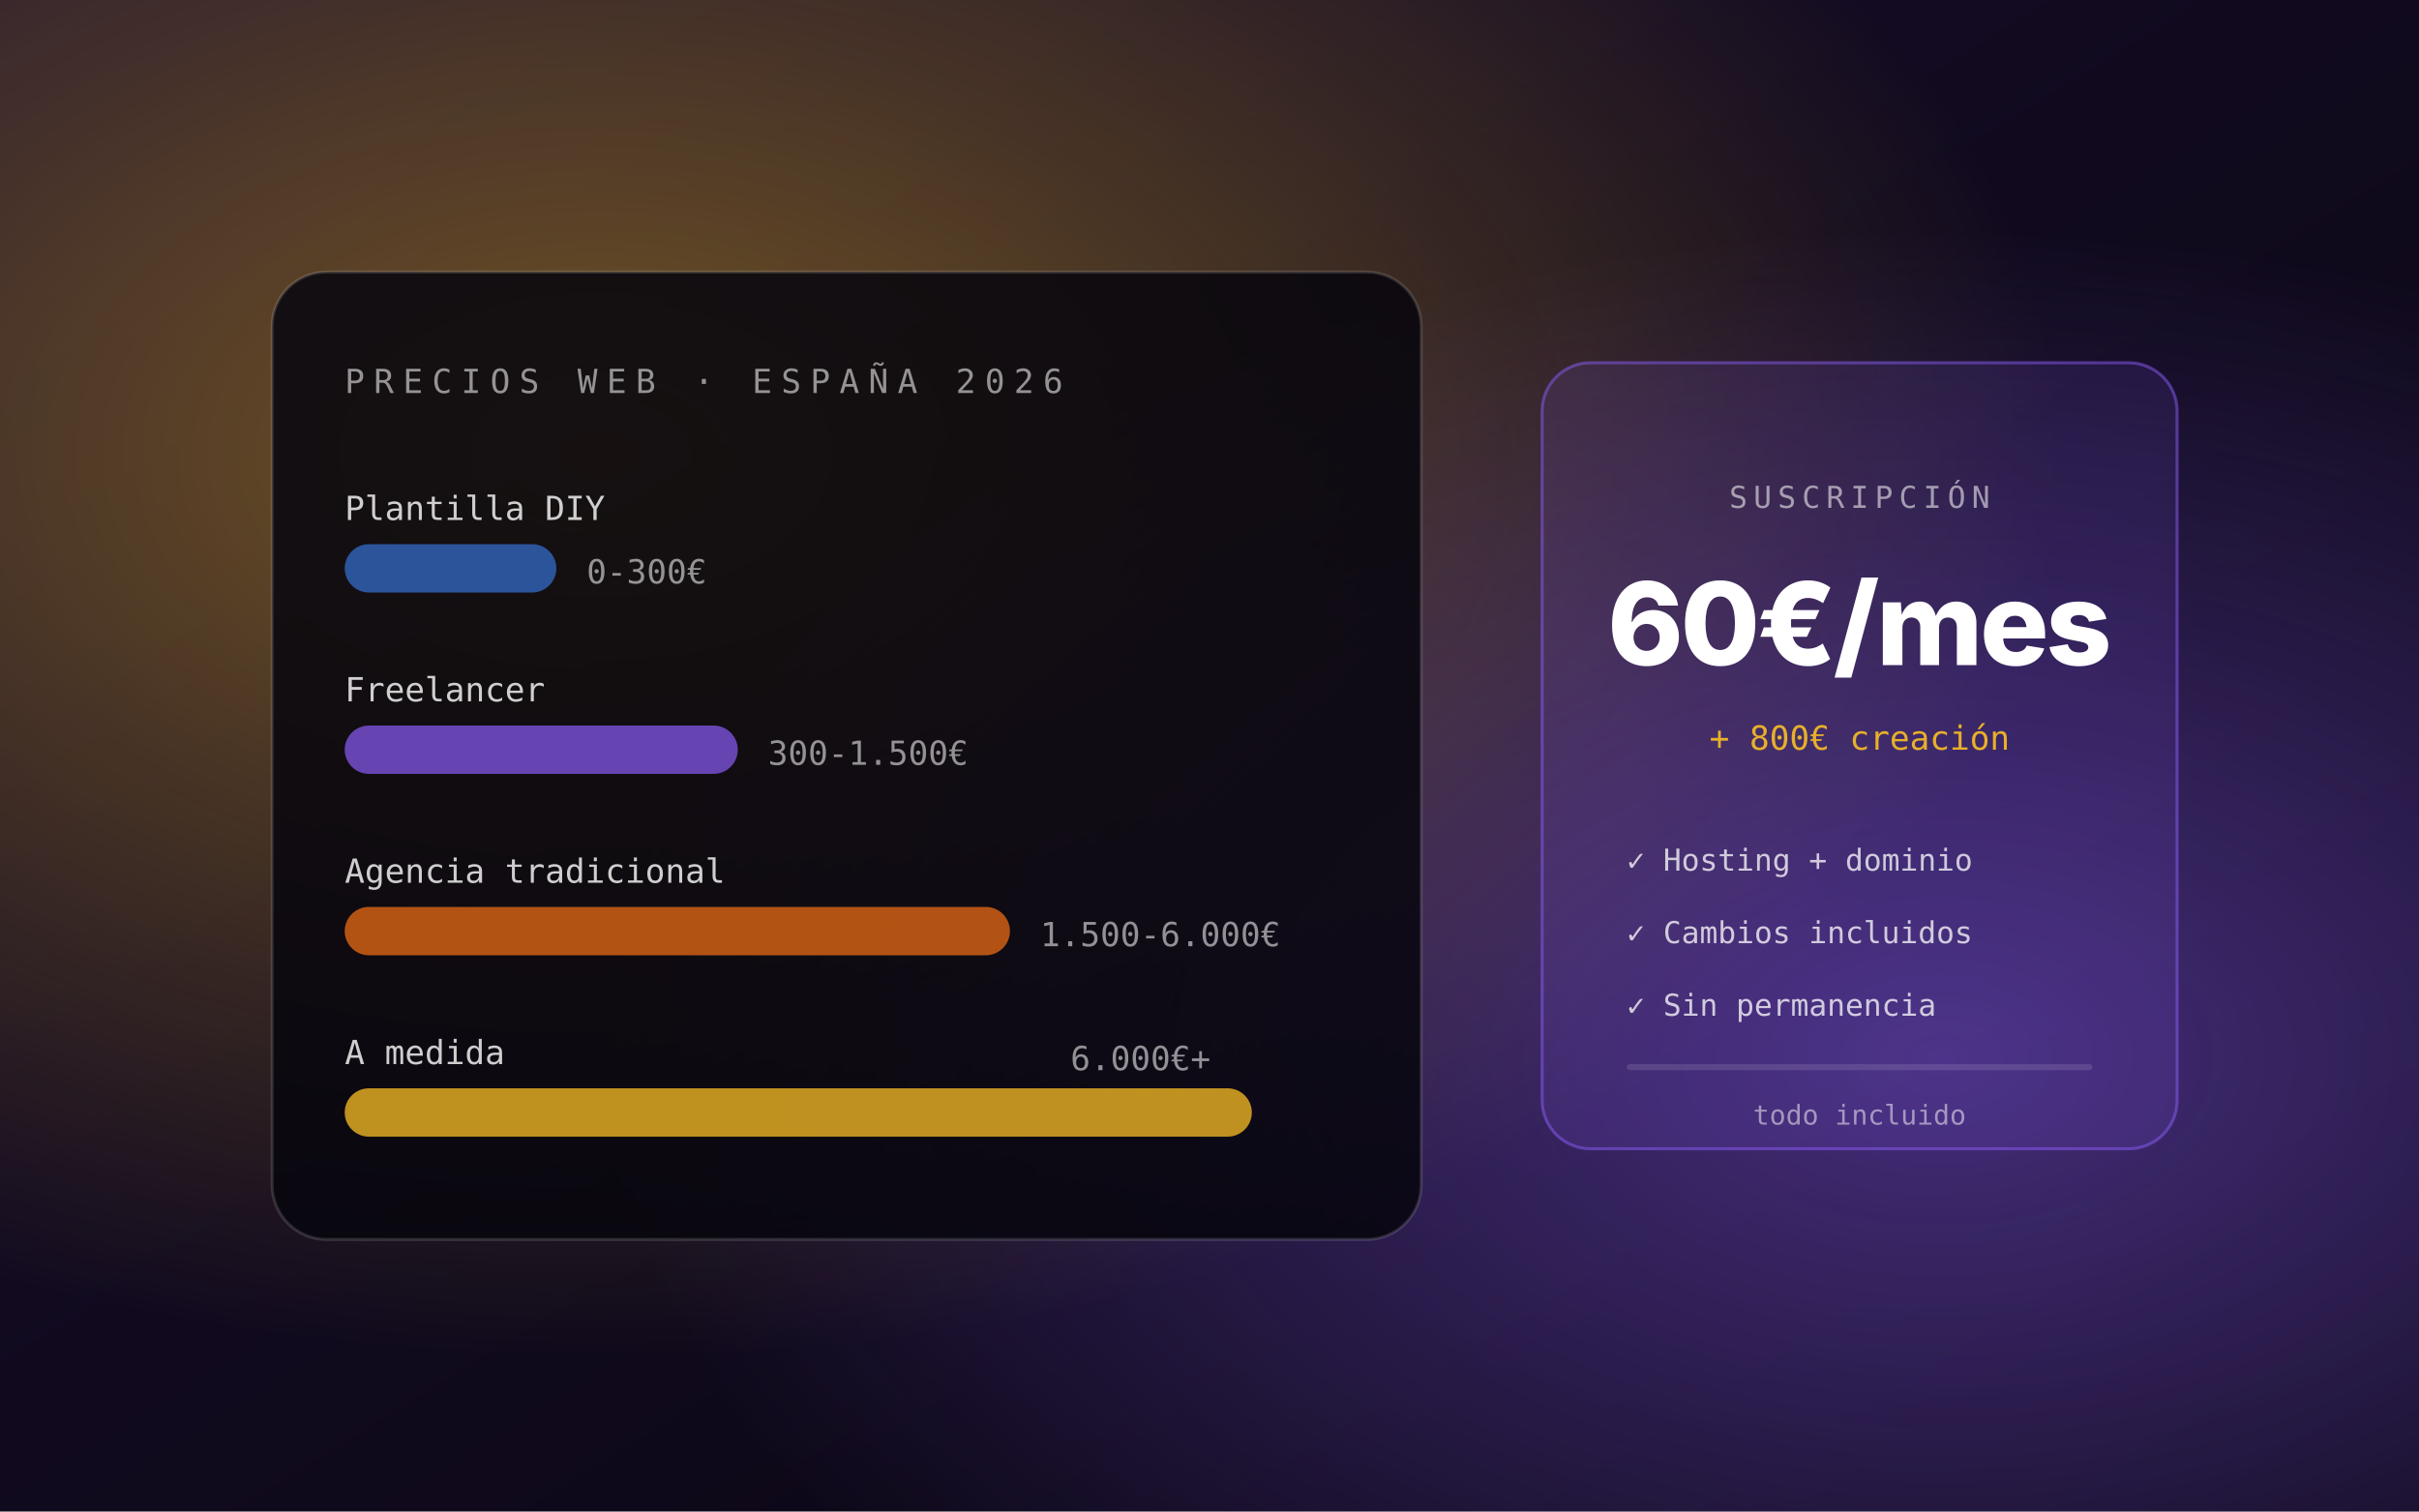
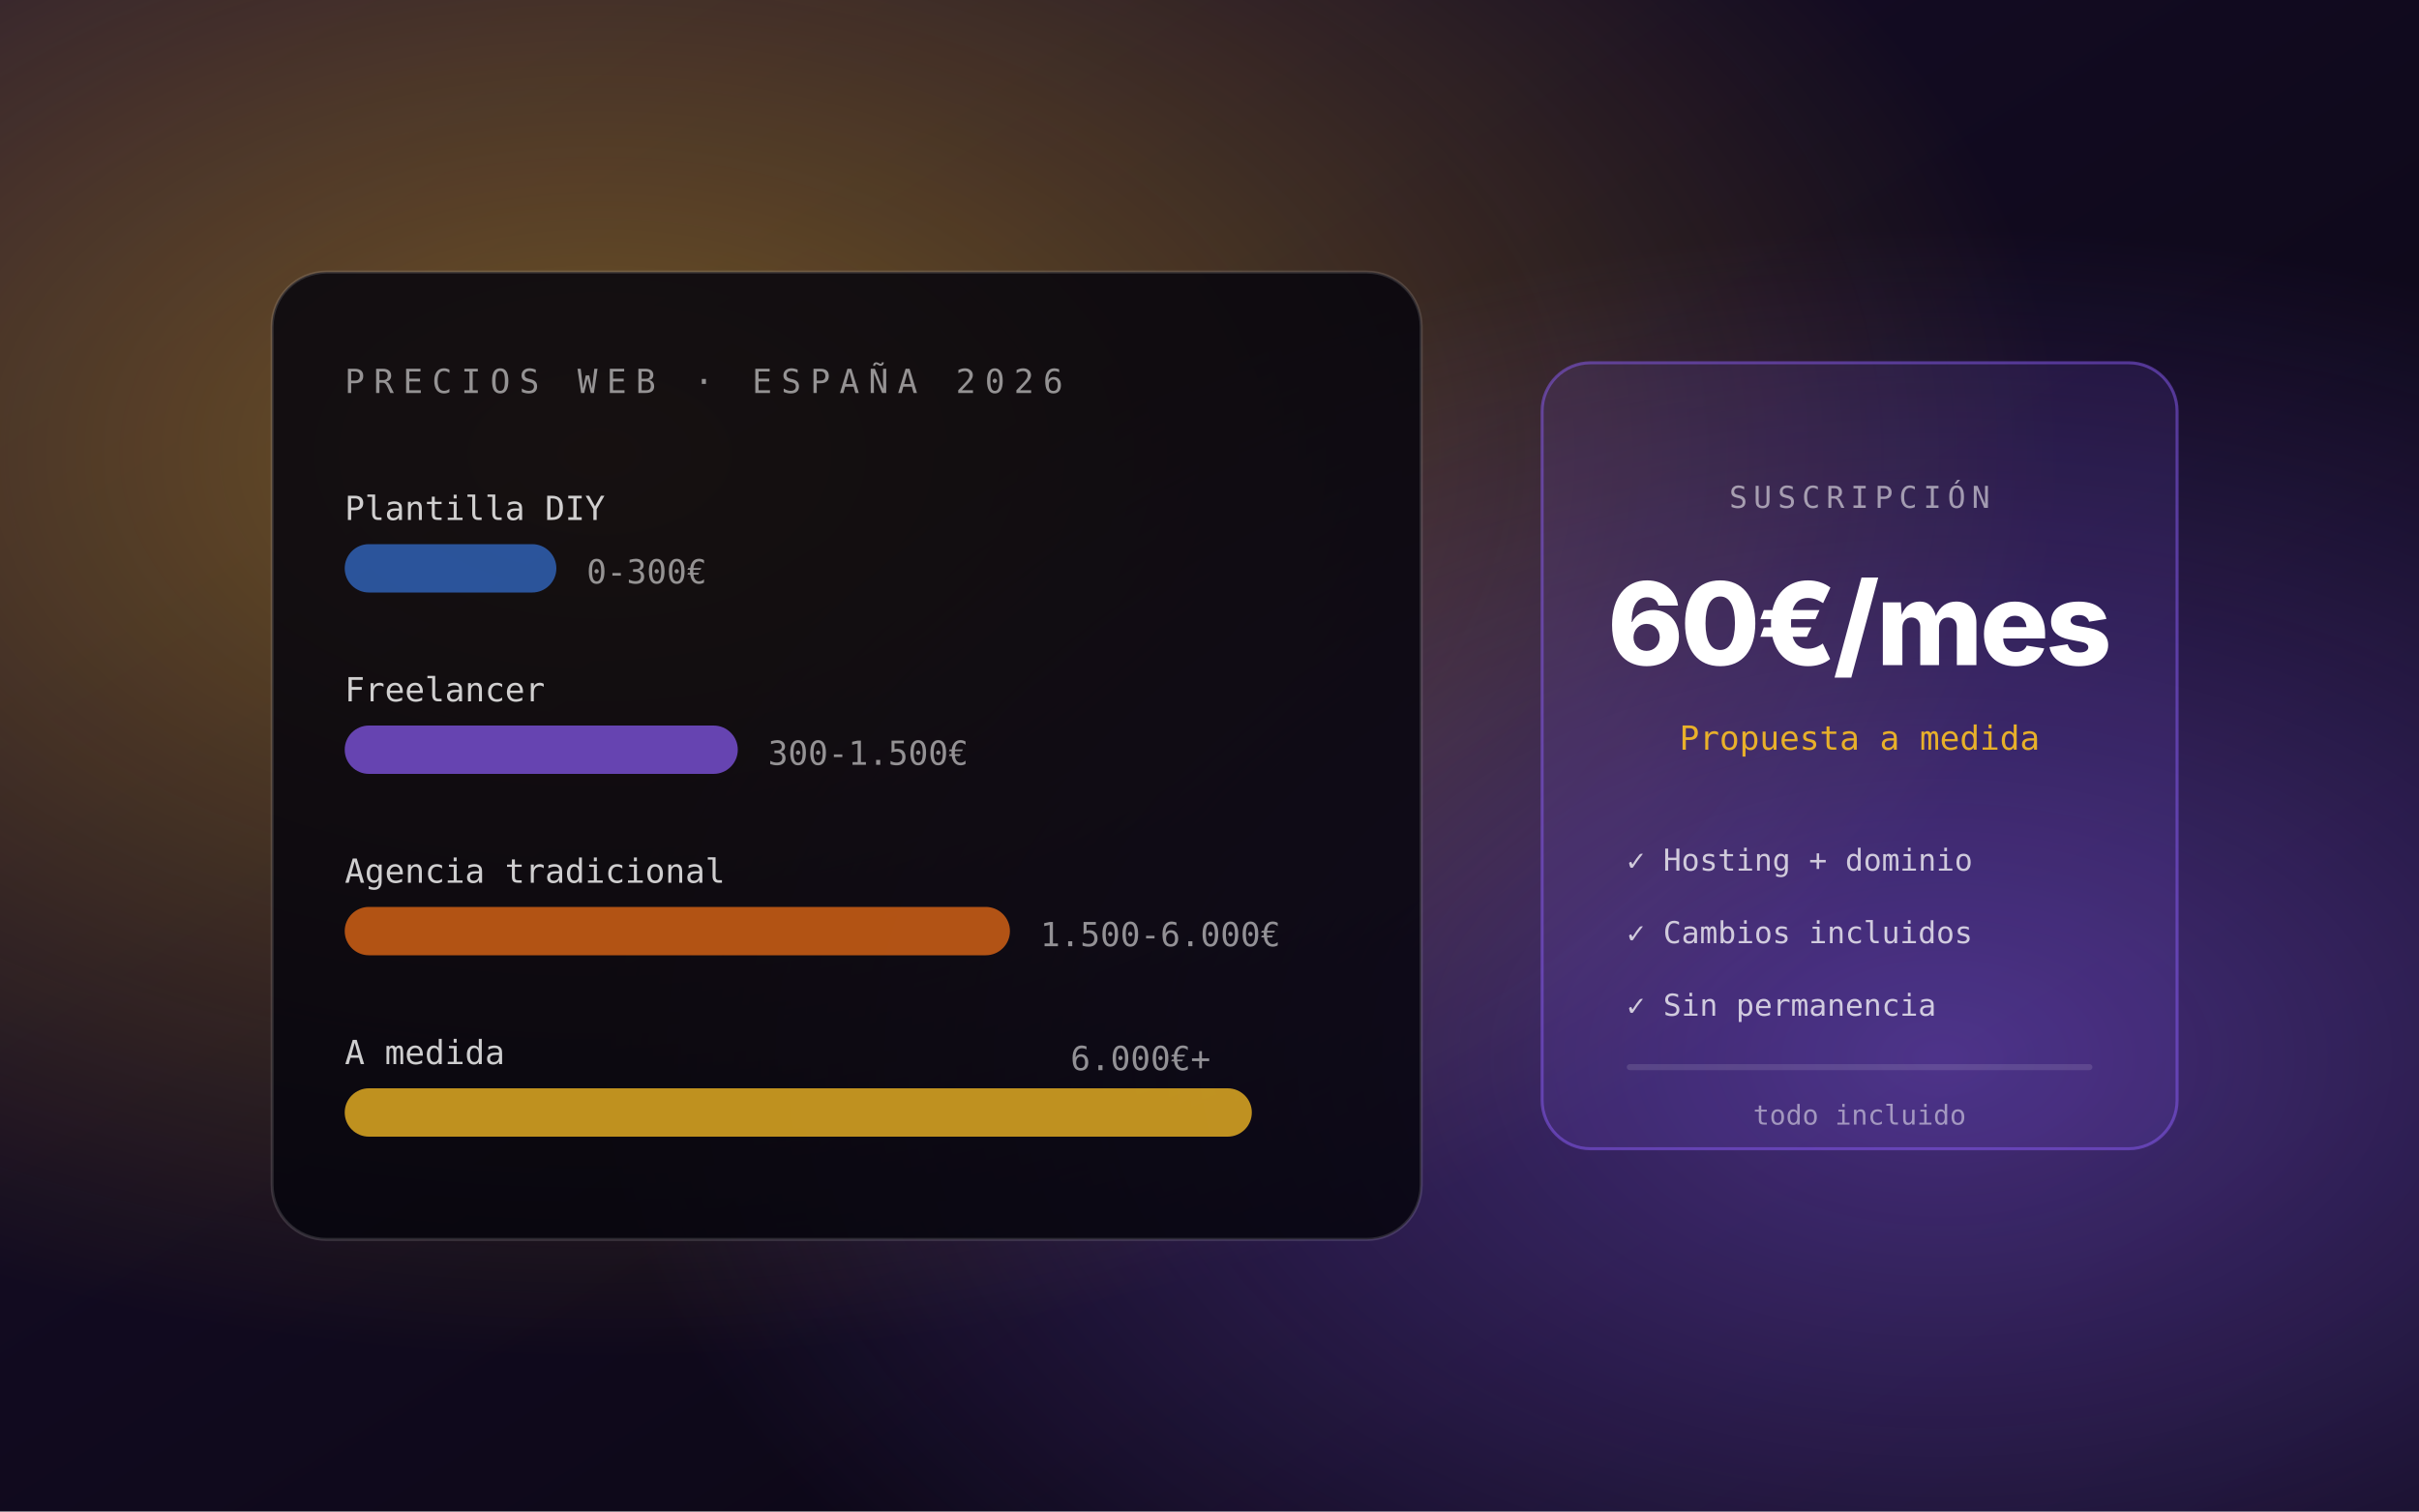
<svg xmlns="http://www.w3.org/2000/svg" viewBox="0 0 800 500" width="800" height="500">
  <defs>
    <linearGradient id="bg49" x1="0" y1="0" x2="1" y2="1">
      <stop offset="0%" stop-color="#1A0F2E" />
      <stop offset="100%" stop-color="#07050E" />
    </linearGradient>
    <radialGradient id="g49a" cx="0.25" cy="0.3" r="0.6">
      <stop offset="0%" stop-color="#FBBF24" stop-opacity="0.4" />
      <stop offset="100%" stop-color="#FBBF24" stop-opacity="0" />
    </radialGradient>
    <radialGradient id="g49b" cx="0.8" cy="0.7" r="0.55">
      <stop offset="0%" stop-color="#8B5CF6" stop-opacity="0.45" />
      <stop offset="100%" stop-color="#8B5CF6" stop-opacity="0" />
    </radialGradient>
  </defs>
  <rect width="800" height="500" fill="url(#bg49)" />
  <rect width="800" height="500" fill="url(#g49a)" />
  <rect width="800" height="500" fill="url(#g49b)" />
  <g transform="translate(90,90)">
    <rect width="380" height="320" rx="18" fill="rgba(7,5,14,0.85)" stroke="rgba(255,255,255,0.14)" />
    <text x="24" y="40" font-family="ui-monospace,monospace" font-size="11" fill="rgba(255,255,255,0.55)" letter-spacing="3">PRECIOS WEB · ESPAÑA 2026</text>
    <g font-family="ui-monospace,monospace" font-size="11">
      <g transform="translate(24,70)">
        <text x="0" y="12" fill="rgba(255,255,255,0.8)">Plantilla DIY</text>
        <rect x="0" y="20" width="70" height="16" rx="8" fill="rgba(59,130,246,0.6)" />
        <text x="80" y="33" fill="rgba(255,255,255,0.55)">0-300€</text>
      </g>
      <g transform="translate(24,130)">
        <text x="0" y="12" fill="rgba(255,255,255,0.8)">Freelancer</text>
        <rect x="0" y="20" width="130" height="16" rx="8" fill="rgba(139,92,246,0.7)" />
        <text x="140" y="33" fill="rgba(255,255,255,0.55)">300-1.500€</text>
      </g>
      <g transform="translate(24,190)">
        <text x="0" y="12" fill="rgba(255,255,255,0.8)">Agencia tradicional</text>
        <rect x="0" y="20" width="220" height="16" rx="8" fill="rgba(249,115,22,0.7)" />
        <text x="230" y="33" fill="rgba(255,255,255,0.55)">1.500-6.000€</text>
      </g>
      <g transform="translate(24,250)">
        <text x="0" y="12" fill="rgba(255,255,255,0.8)">A medida</text>
        <rect x="0" y="20" width="300" height="16" rx="8" fill="rgba(251,191,36,0.75)" />
        <text x="240" y="14" fill="rgba(255,255,255,0.55)">6.000€+</text>
      </g>
    </g>
  </g>
  <g transform="translate(510,120)">
    <rect width="210" height="260" rx="16" fill="rgba(139,92,246,0.12)" stroke="rgba(139,92,246,0.5)" />
    <text x="105" y="48" text-anchor="middle" font-family="ui-monospace,monospace" font-size="10" fill="rgba(255,255,255,0.55)" letter-spacing="2">SUSCRIPCIÓN</text>
    <text x="105" y="100" text-anchor="middle" font-family="Inter,system-ui" font-size="38" font-weight="800" fill="#fff" letter-spacing="-1">60€/mes</text>
-     <text x="105" y="128" text-anchor="middle" font-family="ui-monospace,monospace" font-size="11" fill="rgba(251,191,36,0.9)">+ 800€ creación</text>
+     <text x="105" y="128" text-anchor="middle" font-family="ui-monospace,monospace" font-size="11" fill="rgba(251,191,36,0.9)">Propuesta a medida</text>
    <g font-family="ui-monospace,monospace" font-size="10" fill="rgba(255,255,255,0.75)">
      <text x="28" y="168">✓ Hosting + dominio</text>
      <text x="28" y="192">✓ Cambios incluidos</text>
      <text x="28" y="216">✓ Sin permanencia</text>
    </g>
    <rect x="28" y="232" width="154" height="2" rx="1" fill="rgba(255,255,255,0.12)" />
    <text x="105" y="252" text-anchor="middle" font-family="ui-monospace,monospace" font-size="9" fill="rgba(255,255,255,0.5)">todo incluido</text>
  </g>
</svg>
